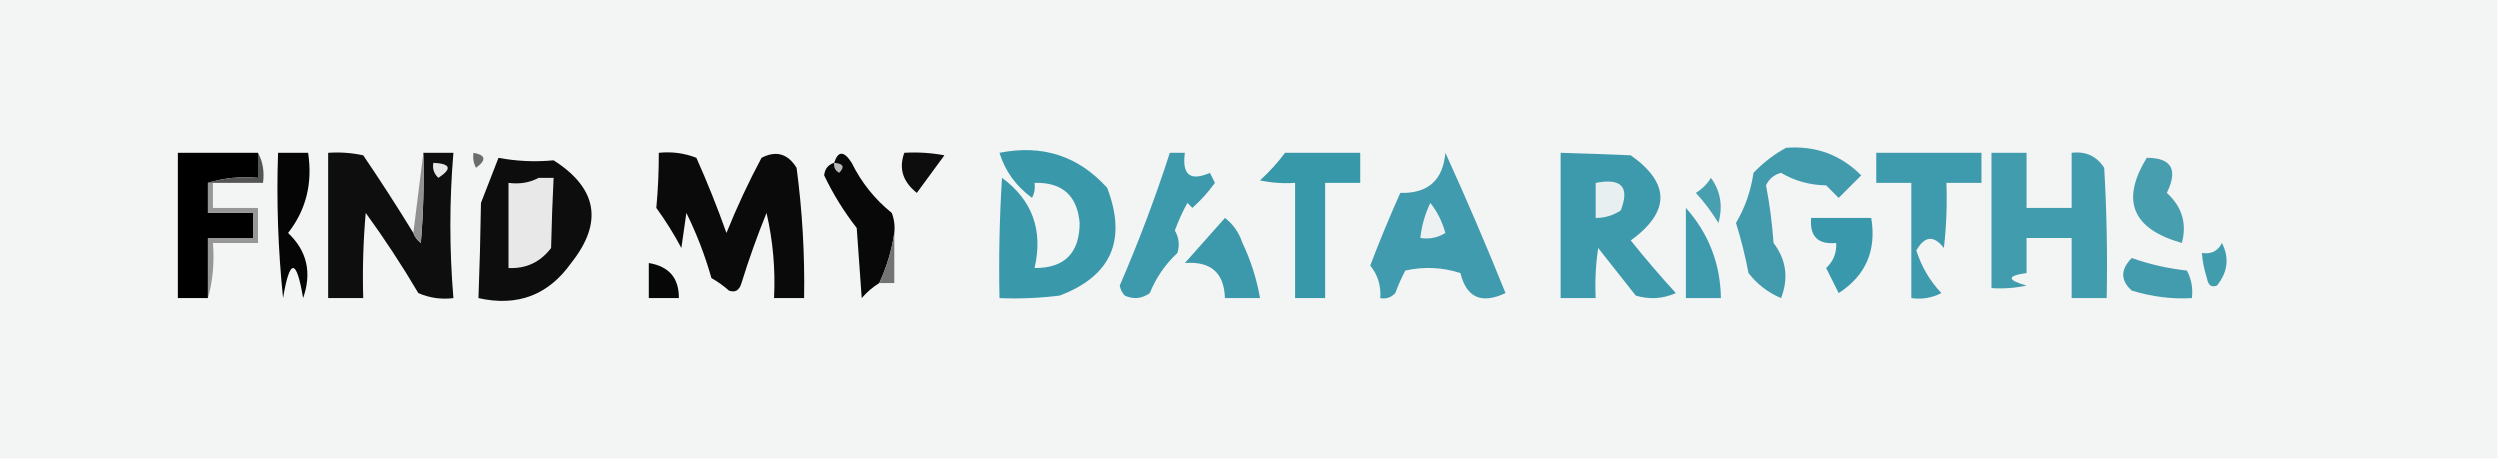
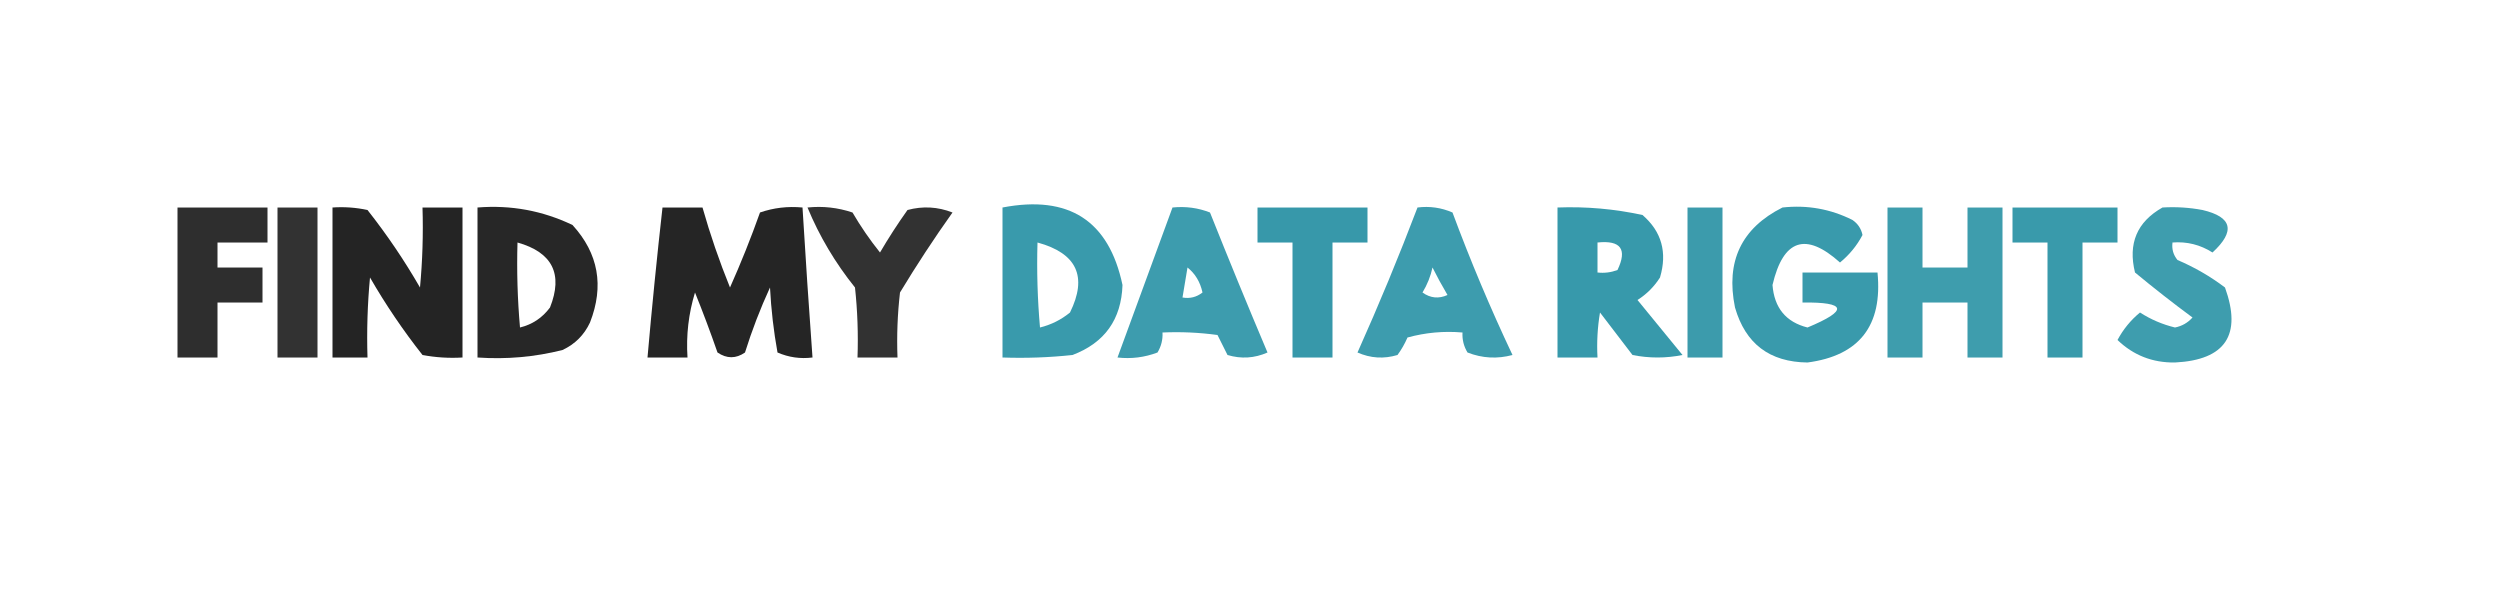
- <svg xmlns="http://www.w3.org/2000/svg" version="1.1" width="499px" height="92px" style="shape-rendering:geometricPrecision; text-rendering:geometricPrecision; image-rendering:optimizeQuality; fill-rule:evenodd; clip-rule:evenodd">
+ <svg xmlns="http://www.w3.org/2000/svg" version="1.1" width="500px" height="123px" style="shape-rendering:geometricPrecision; text-rendering:geometricPrecision; image-rendering:optimizeQuality; fill-rule:evenodd; clip-rule:evenodd">
  <g>
-     <path style="opacity:1" fill="#f3f4f4" d="M -0.5,-0.5 C 165.833,-0.5 332.167,-0.5 498.5,-0.5C 498.5,30.167 498.5,60.833 498.5,91.5C 332.167,91.5 165.833,91.5 -0.5,91.5C -0.5,60.833 -0.5,30.167 -0.5,-0.5 Z" />
+     <path style="opacity:0.82" fill="#000000" d="M 35.5,41.5 C 41.5,41.5 47.5,41.5 53.5,41.5C 53.5,43.833 53.5,46.167 53.5,48.5C 50.167,48.5 46.833,48.5 43.5,48.5C 43.5,50.167 43.5,51.833 43.5,53.5C 46.5,53.5 49.5,53.5 52.5,53.5C 52.5,55.833 52.5,58.167 52.5,60.5C 49.5,60.5 46.5,60.5 43.5,60.5C 43.5,64.167 43.5,67.833 43.5,71.5C 40.833,71.5 38.167,71.5 35.5,71.5C 35.5,61.5 35.5,51.5 35.5,41.5 Z" />
  </g>
  <g>
-     <path style="opacity:1" fill="#000000" d="M 51.5,30.5 C 51.5,32.167 51.5,33.833 51.5,35.5C 47.958,35.187 44.625,35.521 41.5,36.5C 41.5,38.5 41.5,40.5 41.5,42.5C 44.5,42.5 47.5,42.5 50.5,42.5C 50.5,44.167 50.5,45.833 50.5,47.5C 47.5,47.5 44.5,47.5 41.5,47.5C 41.5,51.5 41.5,55.5 41.5,59.5C 39.5,59.5 37.5,59.5 35.5,59.5C 35.5,49.833 35.5,40.167 35.5,30.5C 40.833,30.5 46.167,30.5 51.5,30.5 Z" />
+     <path style="opacity:0.802" fill="#000000" d="M 55.5,41.5 C 58.167,41.5 60.833,41.5 63.5,41.5C 63.5,51.5 63.5,61.5 63.5,71.5C 60.833,71.5 58.167,71.5 55.5,71.5C 55.5,61.5 55.5,51.5 55.5,41.5 Z" />
  </g>
  <g>
-     <path style="opacity:1" fill="#050505" d="M 55.5,30.5 C 57.5,30.5 59.5,30.5 61.5,30.5C 62.426,36.59 61.092,41.923 57.5,46.5C 61.285,50.075 62.285,54.409 60.5,59.5C 59.167,51.5 57.833,51.5 56.5,59.5C 55.502,49.856 55.168,40.19 55.5,30.5 Z" />
+     <path style="opacity:0.859" fill="#000000" d="M 66.5,41.5 C 68.857,41.337 71.19,41.503 73.5,42C 77.371,46.907 80.871,52.074 84,57.5C 84.499,52.177 84.666,46.844 84.5,41.5C 87.167,41.5 89.833,41.5 92.5,41.5C 92.5,51.5 92.5,61.5 92.5,71.5C 89.813,71.664 87.146,71.497 84.5,71C 80.629,66.093 77.129,60.926 74,55.5C 73.501,60.823 73.334,66.156 73.5,71.5C 71.167,71.5 68.833,71.5 66.5,71.5C 66.5,61.5 66.5,51.5 66.5,41.5 Z" />
  </g>
  <g>
-     <path style="opacity:1" fill="#0e0e0e" d="M 82.5,46.5 C 82.783,47.289 83.283,47.956 84,48.5C 84.499,42.509 84.666,36.509 84.5,30.5C 86.5,30.5 88.5,30.5 90.5,30.5C 89.689,40.138 89.689,49.805 90.5,59.5C 88.076,59.808 85.743,59.474 83.5,58.5C 80.249,52.996 76.749,47.662 73,42.5C 72.501,48.157 72.334,53.824 72.5,59.5C 70.167,59.5 67.833,59.5 65.5,59.5C 65.5,49.833 65.5,40.167 65.5,30.5C 67.857,30.337 70.19,30.503 72.5,31C 75.969,36.11 79.302,41.277 82.5,46.5 Z" />
+     <path style="opacity:0.844" fill="#000000" d="M 95.5,41.5 C 102.174,40.965 108.507,42.132 114.5,45C 119.691,50.69 120.858,57.19 118,64.5C 116.833,67 115,68.833 112.5,70C 106.956,71.404 101.29,71.904 95.5,71.5C 95.5,61.5 95.5,51.5 95.5,41.5 Z M 103.5,48.5 C 110.488,50.476 112.655,54.809 110,61.5C 108.468,63.562 106.468,64.896 104,65.5C 103.501,59.843 103.334,54.176 103.5,48.5 Z" />
  </g>
  <g>
-     <path style="opacity:1" fill="#919191" d="M 84.5,30.5 C 84.666,36.509 84.499,42.509 84,48.5C 83.283,47.956 82.783,47.289 82.5,46.5C 83.167,41.167 83.833,35.833 84.5,30.5 Z" />
+     <path style="opacity:0.855" fill="#000000" d="M 132.5,41.5 C 135.167,41.5 137.833,41.5 140.5,41.5C 142.033,46.908 143.866,52.241 146,57.5C 148.196,52.58 150.196,47.58 152,42.5C 154.719,41.556 157.552,41.223 160.5,41.5C 161.106,51.504 161.773,61.504 162.5,71.5C 160.076,71.808 157.743,71.474 155.5,70.5C 154.726,66.221 154.226,61.887 154,57.5C 152.056,61.722 150.389,66.056 149,70.5C 147.186,71.76 145.353,71.76 143.5,70.5C 142.098,66.461 140.598,62.461 139,58.5C 137.71,62.73 137.21,67.064 137.5,71.5C 134.833,71.5 132.167,71.5 129.5,71.5C 130.38,61.481 131.38,51.481 132.5,41.5 Z" />
  </g>
  <g>
-     <path style="opacity:1" fill="#0a0a0a" d="M 131.5,30.5 C 134.119,30.232 136.619,30.565 139,31.5C 141.196,36.42 143.196,41.42 145,46.5C 147.076,41.349 149.41,36.349 152,31.5C 154.912,29.995 157.245,30.662 159,33.5C 160.145,42.13 160.645,50.797 160.5,59.5C 158.5,59.5 156.5,59.5 154.5,59.5C 154.789,53.755 154.289,48.088 153,42.5C 151.136,47.091 149.47,51.757 148,56.5C 147.577,57.956 146.744,58.456 145.5,58C 144.421,57.044 143.255,56.211 142,55.5C 140.716,50.976 139.05,46.643 137,42.5C 136.667,44.833 136.333,47.167 136,49.5C 134.515,46.7 132.849,44.034 131,41.5C 131.337,37.921 131.504,34.254 131.5,30.5 Z" />
+     <path style="opacity:0.802" fill="#000000" d="M 161.5,41.5 C 164.572,41.183 167.572,41.516 170.5,42.5C 172.138,45.304 173.971,47.971 176,50.5C 177.709,47.581 179.542,44.748 181.5,42C 184.554,41.179 187.554,41.345 190.5,42.5C 186.803,47.698 183.303,53.031 180,58.5C 179.501,62.821 179.334,67.154 179.5,71.5C 176.833,71.5 174.167,71.5 171.5,71.5C 171.666,66.822 171.499,62.155 171,57.5C 167.037,52.563 163.87,47.229 161.5,41.5 Z" />
  </g>
  <g>
-     <path style="opacity:1" fill="#080808" d="M 178.5,46.5 C 177.989,49.963 176.989,53.296 175.5,56.5C 174.206,57.29 173.039,58.29 172,59.5C 171.667,54.833 171.333,50.167 171,45.5C 168.451,42.235 166.284,38.735 164.5,35C 164.639,33.699 165.305,32.866 166.5,32.5C 167.279,30.073 168.446,30.073 170,32.5C 171.937,36.435 174.604,39.768 178,42.5C 178.49,43.793 178.657,45.127 178.5,46.5 Z" />
+     <path style="opacity:0.959" fill="#3196a9" d="M 200.5,41.5 C 213.78,38.952 221.78,44.119 224.5,57C 224.265,63.898 220.932,68.565 214.5,71C 209.845,71.499 205.179,71.666 200.5,71.5C 200.5,61.5 200.5,51.5 200.5,41.5 Z M 207.5,48.5 C 215.375,50.65 217.542,55.316 214,62.5C 212.237,63.944 210.237,64.944 208,65.5C 207.501,59.843 207.334,54.176 207.5,48.5 Z" />
  </g>
  <g>
-     <path style="opacity:1" fill="#0d0d0d" d="M 180.5,30.5 C 183.187,30.336 185.854,30.503 188.5,31C 186.667,33.5 184.833,36 183,38.5C 180.198,36.282 179.364,33.615 180.5,30.5 Z" />
+     <path style="opacity:0.942" fill="#3296a9" d="M 234.5,41.5 C 237.119,41.232 239.619,41.565 242,42.5C 245.736,51.874 249.569,61.207 253.5,70.5C 250.894,71.652 248.227,71.818 245.5,71C 244.833,69.667 244.167,68.333 243.5,67C 239.848,66.501 236.182,66.335 232.5,66.5C 232.579,67.93 232.246,69.264 231.5,70.5C 228.914,71.48 226.247,71.813 223.5,71.5C 227.16,61.511 230.827,51.511 234.5,41.5 Z M 237.5,53.5 C 239.043,54.736 240.043,56.402 240.5,58.5C 239.311,59.429 237.978,59.762 236.5,59.5C 236.833,57.5 237.167,55.5 237.5,53.5 Z" />
  </g>
  <g>
-     <path style="opacity:1" fill="#3999ab" d="M 199.5,30.5 C 208.083,28.793 215.25,31.127 221,37.5C 224.972,47.938 221.806,55.104 211.5,59C 207.514,59.499 203.514,59.666 199.5,59.5C 199.334,51.493 199.5,43.493 200,35.5C 206.066,39.951 208.233,45.951 206.5,53.5C 212.473,53.527 215.473,50.527 215.5,44.5C 215.015,39.016 212.015,36.349 206.5,36.5C 206.649,37.552 206.483,38.552 206,39.5C 202.774,37.131 200.608,34.131 199.5,30.5 Z" />
+     <path style="opacity:0.946" fill="#3196a8" d="M 337.5,41.5 C 339.833,41.5 342.167,41.5 344.5,41.5C 344.5,51.5 344.5,61.5 344.5,71.5C 342.167,71.5 339.833,71.5 337.5,71.5C 337.5,61.5 337.5,51.5 337.5,41.5 Z" />
  </g>
  <g>
-     <path style="opacity:1" fill="#3c9aac" d="M 233.5,30.5 C 234.5,30.5 235.5,30.5 236.5,30.5C 235.893,34.903 237.56,36.236 241.5,34.5C 241.833,35.167 242.167,35.833 242.5,36.5C 241.214,38.29 239.714,39.957 238,41.5C 237.667,41.167 237.333,40.833 237,40.5C 236.03,42.274 235.196,44.107 234.5,46C 235.33,47.465 235.496,48.965 235,50.5C 232.581,52.754 230.748,55.421 229.5,58.5C 227.926,59.631 226.259,59.797 224.5,59C 223.978,58.439 223.645,57.772 223.5,57C 227.27,48.3 230.603,39.467 233.5,30.5 Z" />
+     <path style="opacity:0.936" fill="#3196a8" d="M 377.5,41.5 C 379.833,41.5 382.167,41.5 384.5,41.5C 384.5,45.5 384.5,49.5 384.5,53.5C 387.5,53.5 390.5,53.5 393.5,53.5C 393.5,49.5 393.5,45.5 393.5,41.5C 395.833,41.5 398.167,41.5 400.5,41.5C 400.5,51.5 400.5,61.5 400.5,71.5C 398.167,71.5 395.833,71.5 393.5,71.5C 393.5,67.833 393.5,64.167 393.5,60.5C 390.5,60.5 387.5,60.5 384.5,60.5C 384.5,64.167 384.5,67.833 384.5,71.5C 382.167,71.5 379.833,71.5 377.5,71.5C 377.5,61.5 377.5,51.5 377.5,41.5 Z" />
  </g>
  <g>
-     <path style="opacity:1" fill="#3798aa" d="M 256.5,30.5 C 261.5,30.5 266.5,30.5 271.5,30.5C 271.5,32.5 271.5,34.5 271.5,36.5C 269.167,36.5 266.833,36.5 264.5,36.5C 264.5,44.167 264.5,51.833 264.5,59.5C 262.5,59.5 260.5,59.5 258.5,59.5C 258.5,51.833 258.5,44.167 258.5,36.5C 256.143,36.663 253.81,36.497 251.5,36C 253.373,34.296 255.04,32.463 256.5,30.5 Z" />
+     <path style="opacity:0.941" fill="#3297a9" d="M 432.5,41.5 C 435.187,41.336 437.854,41.503 440.5,42C 446.46,43.399 447.126,46.233 442.5,50.5C 440.057,48.945 437.39,48.278 434.5,48.5C 434.33,49.822 434.663,50.989 435.5,52C 438.912,53.455 442.079,55.288 445,57.5C 448.423,66.984 445.09,71.984 435,72.5C 430.521,72.564 426.688,71.064 423.5,68C 424.646,65.856 426.146,64.023 428,62.5C 430.135,63.881 432.468,64.881 435,65.5C 436.395,65.22 437.562,64.553 438.5,63.5C 434.615,60.632 430.782,57.632 427,54.5C 425.571,48.7 427.404,44.367 432.5,41.5 Z" />
  </g>
  <g>
-     <path style="opacity:1" fill="#3d9aac" d="M 311.5,30.5 C 316.051,30.627 320.718,30.794 325.5,31C 333.393,36.581 333.393,42.248 325.5,48C 328.382,51.593 331.382,55.093 334.5,58.5C 331.894,59.652 329.227,59.818 326.5,59C 324,55.833 321.5,52.667 319,49.5C 318.502,52.817 318.335,56.15 318.5,59.5C 316.167,59.5 313.833,59.5 311.5,59.5C 311.5,49.833 311.5,40.167 311.5,30.5 Z" />
+     <path style="opacity:0.97" fill="#3195a8" d="M 251.5,41.5 C 258.833,41.5 266.167,41.5 273.5,41.5C 273.5,43.833 273.5,46.167 273.5,48.5C 271.167,48.5 268.833,48.5 266.5,48.5C 266.5,56.167 266.5,63.833 266.5,71.5C 263.833,71.5 261.167,71.5 258.5,71.5C 258.5,63.833 258.5,56.167 258.5,48.5C 256.167,48.5 253.833,48.5 251.5,48.5C 251.5,46.167 251.5,43.833 251.5,41.5 Z" />
  </g>
  <g>
-     <path style="opacity:1" fill="#419bad" d="M 356.5,29.5 C 362.399,29.052 367.399,30.886 371.5,35C 370,36.5 368.5,38 367,39.5C 366.167,38.667 365.333,37.833 364.5,37C 361.22,36.944 358.22,36.111 355.5,34.5C 354.098,34.865 353.098,35.699 352.5,37C 353.23,40.794 353.73,44.627 354,48.5C 356.544,51.847 357.044,55.514 355.5,59.5C 352.906,58.408 350.739,56.741 349,54.5C 348.351,51.06 347.518,47.727 346.5,44.5C 348.296,41.483 349.463,38.15 350,34.5C 351.965,32.45 354.132,30.783 356.5,29.5 Z" />
+     <path style="opacity:0.944" fill="#3296a9" d="M 283.5,41.5 C 285.924,41.192 288.257,41.526 290.5,42.5C 294.095,52.188 298.095,61.688 302.5,71C 299.446,71.821 296.446,71.655 293.5,70.5C 292.754,69.264 292.421,67.93 292.5,66.5C 288.774,66.177 285.107,66.511 281.5,67.5C 280.96,68.748 280.293,69.915 279.5,71C 276.773,71.818 274.106,71.652 271.5,70.5C 275.791,60.922 279.791,51.255 283.5,41.5 Z M 286.5,53.5 C 287.391,55.291 288.391,57.124 289.5,59C 287.741,59.797 286.074,59.631 284.5,58.5C 285.456,56.925 286.123,55.258 286.5,53.5 Z" />
  </g>
  <g>
-     <path style="opacity:1" fill="#3e9aad" d="M 374.5,30.5 C 381.5,30.5 388.5,30.5 395.5,30.5C 395.5,32.5 395.5,34.5 395.5,36.5C 393.167,36.5 390.833,36.5 388.5,36.5C 388.666,40.846 388.499,45.179 388,49.5C 385.989,46.908 384.156,47.075 382.5,50C 383.53,53.229 385.196,56.062 387.5,58.5C 385.604,59.466 383.604,59.799 381.5,59.5C 381.5,51.833 381.5,44.167 381.5,36.5C 379.167,36.5 376.833,36.5 374.5,36.5C 374.5,34.5 374.5,32.5 374.5,30.5 Z" />
+     <path style="opacity:0.966" fill="#3196a8" d="M 311.5,41.5 C 317.232,41.283 322.899,41.783 328.5,43C 332.327,46.308 333.494,50.474 332,55.5C 330.833,57.333 329.333,58.833 327.5,60C 330.5,63.667 333.5,67.333 336.5,71C 333.167,71.667 329.833,71.667 326.5,71C 324.333,68.167 322.167,65.333 320,62.5C 319.502,65.482 319.335,68.482 319.5,71.5C 316.833,71.5 314.167,71.5 311.5,71.5C 311.5,61.5 311.5,51.5 311.5,41.5 Z M 319.5,48.5 C 324.159,48.015 325.492,49.848 323.5,54C 322.207,54.49 320.873,54.657 319.5,54.5C 319.5,52.5 319.5,50.5 319.5,48.5 Z" />
  </g>
  <g>
-     <path style="opacity:1" fill="#419cad" d="M 397.5,30.5 C 399.833,30.5 402.167,30.5 404.5,30.5C 404.5,34.167 404.5,37.833 404.5,41.5C 407.5,41.5 410.5,41.5 413.5,41.5C 413.5,37.833 413.5,34.167 413.5,30.5C 416.325,30.162 418.492,31.162 420,33.5C 420.5,42.16 420.666,50.827 420.5,59.5C 418.167,59.5 415.833,59.5 413.5,59.5C 413.5,55.5 413.5,51.5 413.5,47.5C 410.5,47.5 407.5,47.5 404.5,47.5C 404.5,49.833 404.5,52.167 404.5,54.5C 400.544,55.053 400.544,55.886 404.5,57C 402.19,57.497 399.857,57.663 397.5,57.5C 397.5,48.5 397.5,39.5 397.5,30.5 Z" />
+     <path style="opacity:0.961" fill="#3296a9" d="M 356.5,41.5 C 361.449,40.959 366.116,41.792 370.5,44C 371.574,44.739 372.241,45.739 372.5,47C 371.392,49.112 369.892,50.946 368,52.5C 361.148,46.346 356.648,47.846 354.5,57C 354.854,61.577 357.187,64.41 361.5,65.5C 369.716,62.073 369.382,60.407 360.5,60.5C 360.5,58.5 360.5,56.5 360.5,54.5C 365.5,54.5 370.5,54.5 375.5,54.5C 376.543,65.125 371.876,71.125 361.5,72.5C 353.917,72.413 349.084,68.746 347,61.5C 345.112,52.292 348.279,45.626 356.5,41.5 Z" />
  </g>
  <g>
-     <path style="opacity:1" fill="#6b6b6b" d="M 94.5,30.5 C 96.973,30.947 97.14,31.947 95,33.5C 94.517,32.552 94.35,31.552 94.5,30.5 Z" />
-   </g>
-   <g>
-     <path style="opacity:1" fill="#0d0d0d" d="M 99.5,31.5 C 103.119,32.186 106.785,32.352 110.5,32C 119.257,37.589 120.423,44.422 114,52.5C 109.447,58.913 103.28,61.247 95.5,59.5C 95.739,53.255 95.906,46.921 96,40.5C 97.183,37.474 98.349,34.474 99.5,31.5 Z" />
-   </g>
-   <g>
-     <path style="opacity:1" fill="#479eaf" d="M 428.5,31.5 C 433.447,31.503 434.78,33.836 432.5,38.5C 435.538,41.275 436.538,44.608 435.5,48.5C 425.586,45.694 423.252,40.028 428.5,31.5 Z" />
-   </g>
-   <g>
-     <path style="opacity:1" fill="#e7e7e7" d="M 86.5,32.5 C 89.957,32.667 90.29,33.667 87.5,35.5C 86.614,34.675 86.281,33.675 86.5,32.5 Z" />
-   </g>
-   <g>
-     <path style="opacity:1" fill="#3f9bad" d="M 288.5,30.5 C 292.67,39.65 296.67,48.984 300.5,58.5C 295.707,60.75 292.707,59.417 291.5,54.5C 287.878,53.341 284.211,53.175 280.5,54C 279.74,55.441 279.074,56.941 278.5,58.5C 277.675,59.386 276.675,59.719 275.5,59.5C 275.679,57.046 275.013,54.879 273.5,53C 275.362,48.109 277.362,43.276 279.5,38.5C 285.013,38.653 288.013,35.987 288.5,30.5 Z" />
-   </g>
-   <g>
-     <path style="opacity:1" fill="#b7b7b7" d="M 166.5,32.5 C 168.337,32.639 168.67,33.306 167.5,34.5C 166.702,34.043 166.369,33.376 166.5,32.5 Z" />
-   </g>
-   <g>
-     <path style="opacity:1" fill="#555555" d="M 51.5,30.5 C 52.461,32.265 52.795,34.265 52.5,36.5C 49.167,36.5 45.833,36.5 42.5,36.5C 42.167,36.5 41.833,36.5 41.5,36.5C 44.625,35.521 47.958,35.187 51.5,35.5C 51.5,33.833 51.5,32.167 51.5,30.5 Z" />
-   </g>
-   <g>
-     <path style="opacity:1" fill="#e8e8e8" d="M 107.5,35.5 C 108.5,35.5 109.5,35.5 110.5,35.5C 110.272,40.071 110.105,44.737 110,49.5C 107.859,52.321 105.025,53.654 101.5,53.5C 101.5,47.833 101.5,42.167 101.5,36.5C 103.735,36.795 105.735,36.461 107.5,35.5 Z" />
-   </g>
-   <g>
-     <path style="opacity:1" fill="#e8eff0" d="M 318.5,36.5 C 323.667,35.492 325.334,37.325 323.5,42C 321.975,43.009 320.308,43.509 318.5,43.5C 318.5,41.167 318.5,38.833 318.5,36.5 Z" />
-   </g>
-   <g>
-     <path style="opacity:1" fill="#489fb0" d="M 341.5,35.5 C 343.427,38.137 343.927,41.137 343,44.5C 341.692,42.359 340.192,40.359 338.5,38.5C 339.77,37.712 340.77,36.712 341.5,35.5 Z" />
-   </g>
-   <g>
-     <path style="opacity:1" fill="#979797" d="M 41.5,36.5 C 41.833,36.5 42.167,36.5 42.5,36.5C 42.5,38.167 42.5,39.833 42.5,41.5C 45.5,41.5 48.5,41.5 51.5,41.5C 51.5,43.833 51.5,46.167 51.5,48.5C 48.5,48.5 45.5,48.5 42.5,48.5C 42.815,52.371 42.482,56.038 41.5,59.5C 41.5,55.5 41.5,51.5 41.5,47.5C 44.5,47.5 47.5,47.5 50.5,47.5C 50.5,45.833 50.5,44.167 50.5,42.5C 47.5,42.5 44.5,42.5 41.5,42.5C 41.5,40.5 41.5,38.5 41.5,36.5 Z" />
-   </g>
-   <g>
-     <path style="opacity:1" fill="#eef1f2" d="M 285.5,40.5 C 286.864,42.22 287.864,44.22 288.5,46.5C 286.955,47.452 285.288,47.785 283.5,47.5C 283.767,45.035 284.434,42.701 285.5,40.5 Z" />
-   </g>
-   <g>
-     <path style="opacity:1" fill="#3b99ab" d="M 244.5,43.5 C 246.136,44.749 247.303,46.416 248,48.5C 249.674,52.021 250.84,55.687 251.5,59.5C 249.167,59.5 246.833,59.5 244.5,59.5C 244.338,54.442 241.671,52.108 236.5,52.5C 239.218,49.455 241.884,46.455 244.5,43.5 Z" />
-   </g>
-   <g>
-     <path style="opacity:1" fill="#3998ab" d="M 361.5,43.5 C 365.5,43.5 369.5,43.5 373.5,43.5C 374.579,50 372.413,55 367,58.5C 366.167,56.833 365.333,55.167 364.5,53.5C 365.95,52.15 366.617,50.483 366.5,48.5C 362.849,48.838 361.183,47.172 361.5,43.5 Z" />
-   </g>
-   <g>
-     <path style="opacity:1" fill="#3e9bad" d="M 336.5,41.5 C 341.042,46.593 343.375,52.593 343.5,59.5C 341.167,59.5 338.833,59.5 336.5,59.5C 336.5,53.5 336.5,47.5 336.5,41.5 Z" />
-   </g>
-   <g>
-     <path style="opacity:1" fill="#737373" d="M 178.5,46.5 C 178.5,49.833 178.5,53.167 178.5,56.5C 177.5,56.5 176.5,56.5 175.5,56.5C 176.989,53.296 177.989,49.963 178.5,46.5 Z" />
-   </g>
-   <g>
-     <path style="opacity:1" fill="#419cae" d="M 443.5,48.5 C 445.006,51.469 444.673,54.303 442.5,57C 441.4,57.432 440.733,56.932 440.5,55.5C 439.954,53.865 439.62,52.199 439.5,50.5C 441.38,50.771 442.713,50.104 443.5,48.5 Z" />
-   </g>
-   <g>
-     <path style="opacity:1" fill="#429cae" d="M 425.5,51.5 C 429.036,52.758 432.703,53.591 436.5,54C 437.406,55.7 437.739,57.533 437.5,59.5C 433.532,59.737 429.532,59.237 425.5,58C 423.227,55.962 423.227,53.795 425.5,51.5 Z" />
-   </g>
-   <g>
-     <path style="opacity:1" fill="#070707" d="M 129.5,52.5 C 133.541,53.167 135.541,55.5 135.5,59.5C 133.5,59.5 131.5,59.5 129.5,59.5C 129.5,57.167 129.5,54.833 129.5,52.5 Z" />
+     <path style="opacity:0.958" fill="#3196a8" d="M 402.5,41.5 C 409.5,41.5 416.5,41.5 423.5,41.5C 423.5,43.833 423.5,46.167 423.5,48.5C 421.167,48.5 418.833,48.5 416.5,48.5C 416.5,56.167 416.5,63.833 416.5,71.5C 414.167,71.5 411.833,71.5 409.5,71.5C 409.5,63.833 409.5,56.167 409.5,48.5C 407.167,48.5 404.833,48.5 402.5,48.5C 402.5,46.167 402.5,43.833 402.5,41.5 Z" />
  </g>
</svg>
